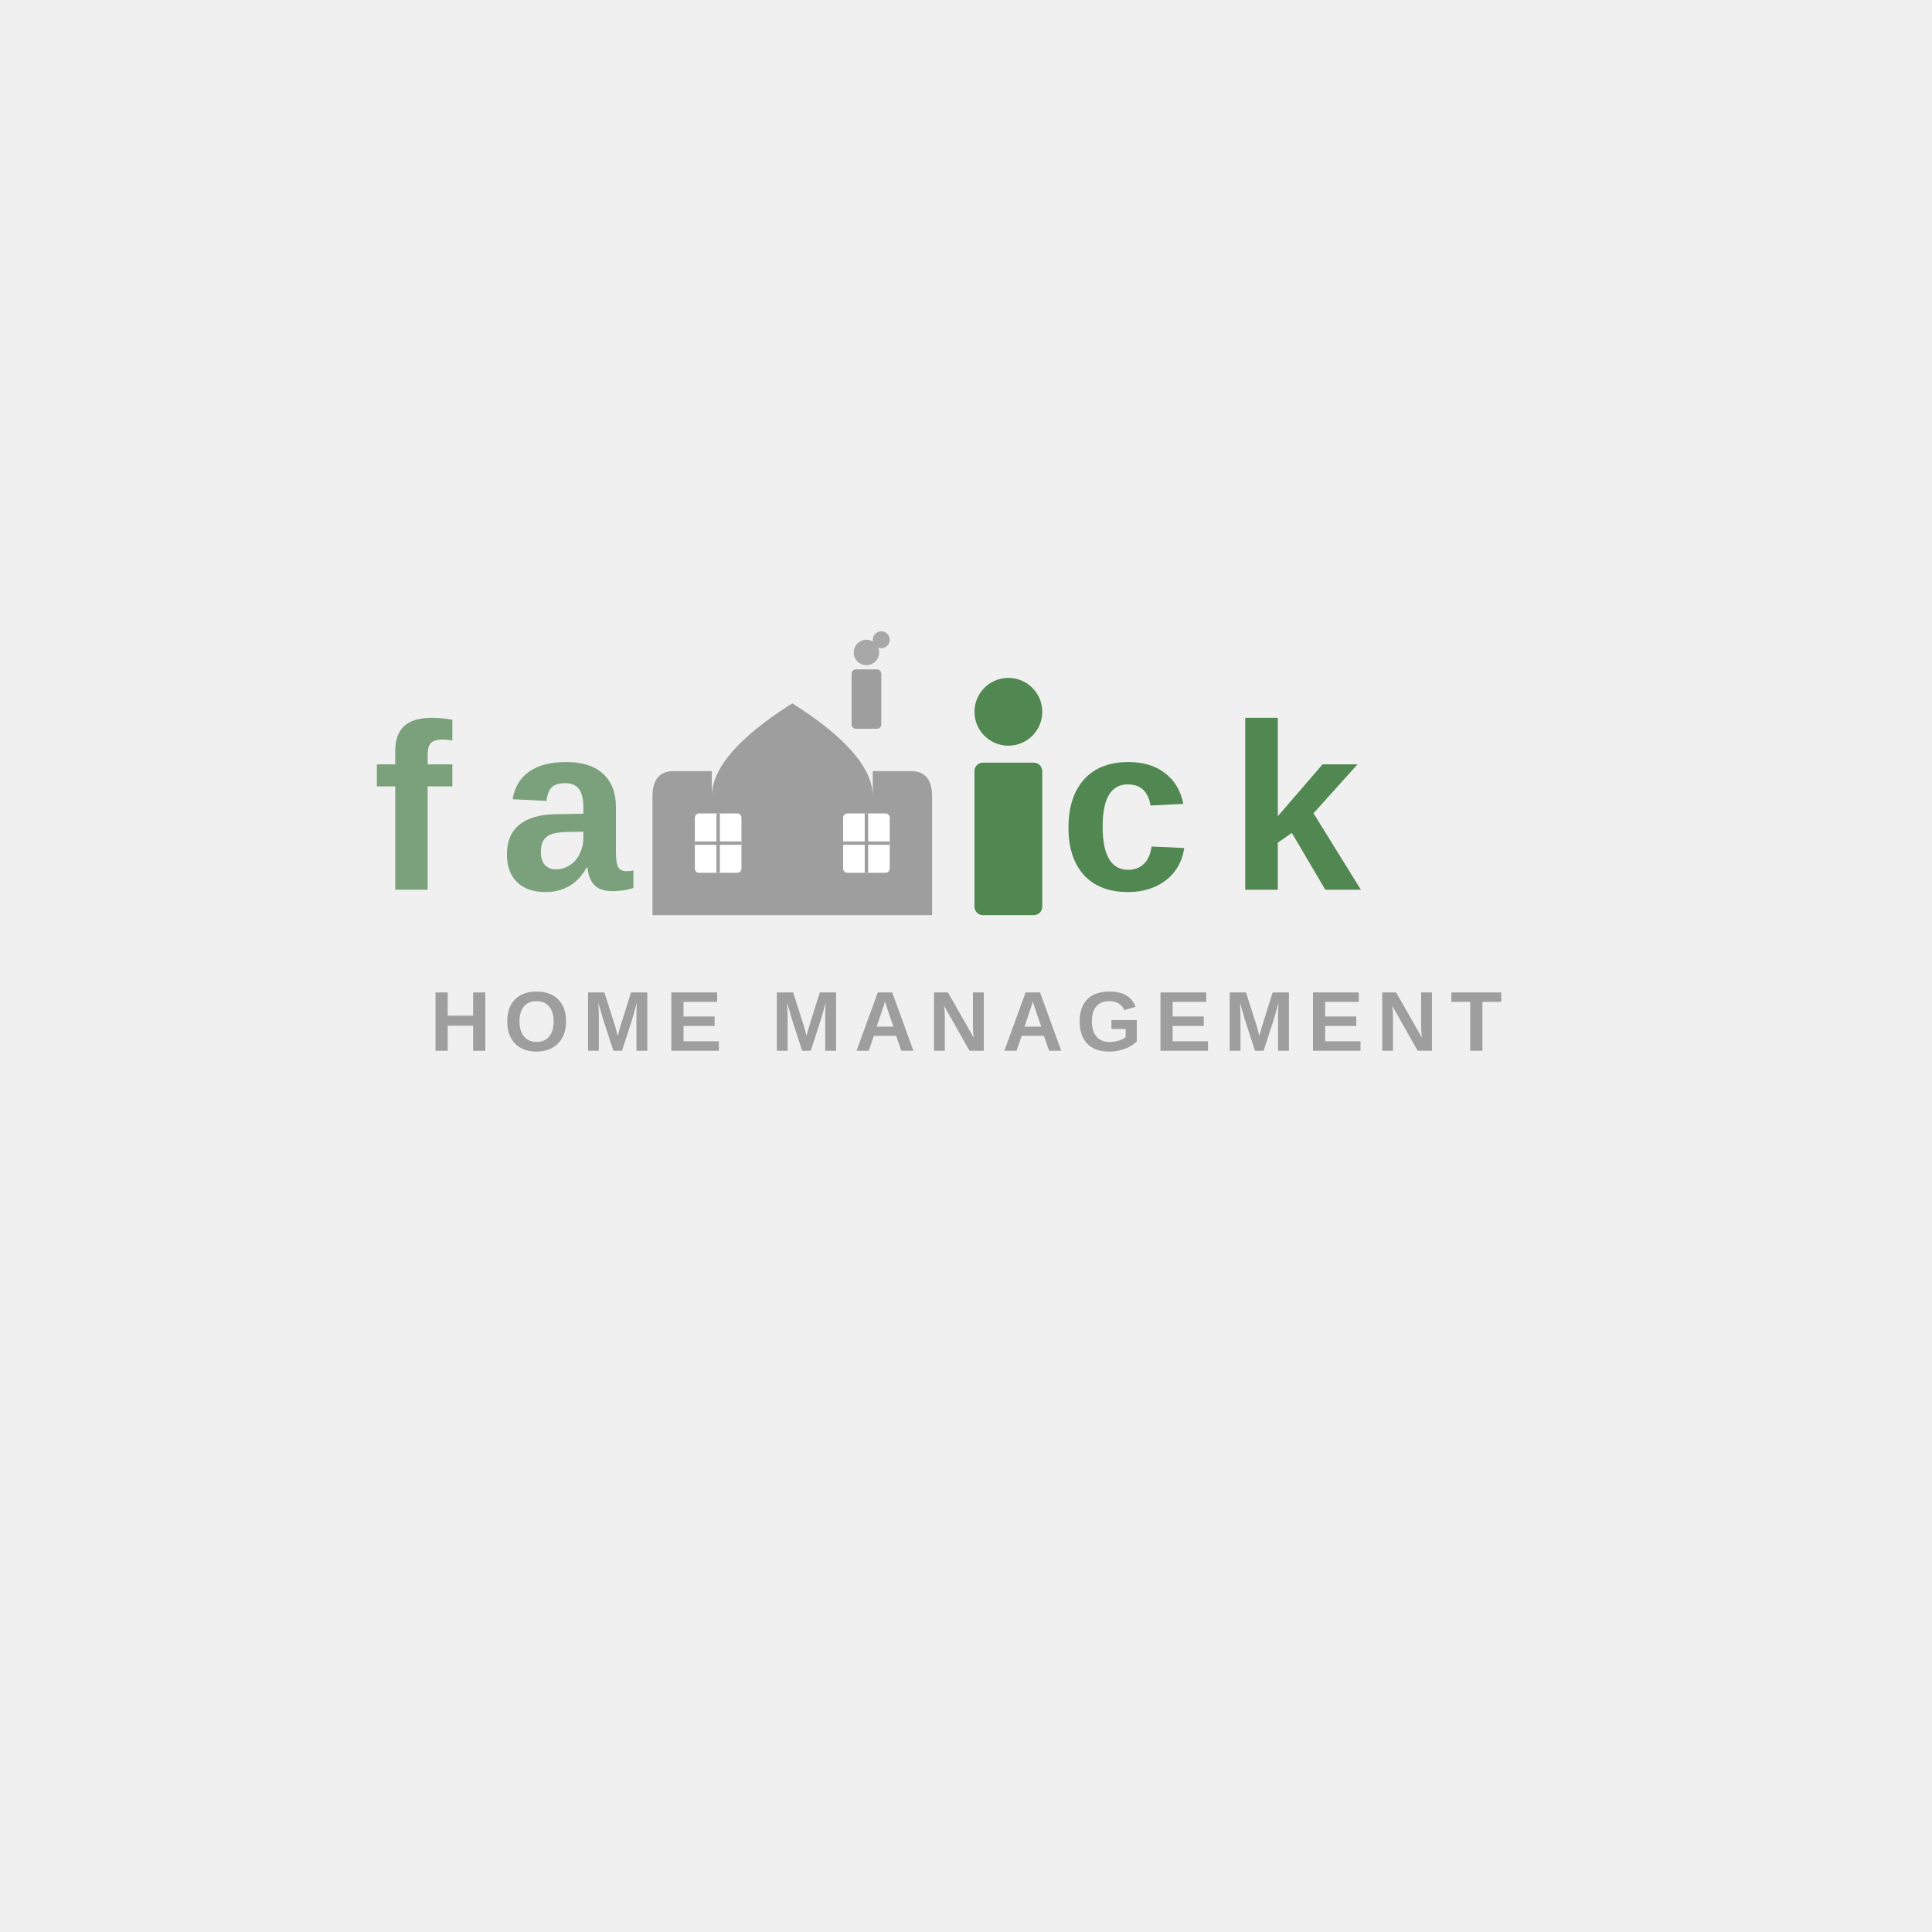
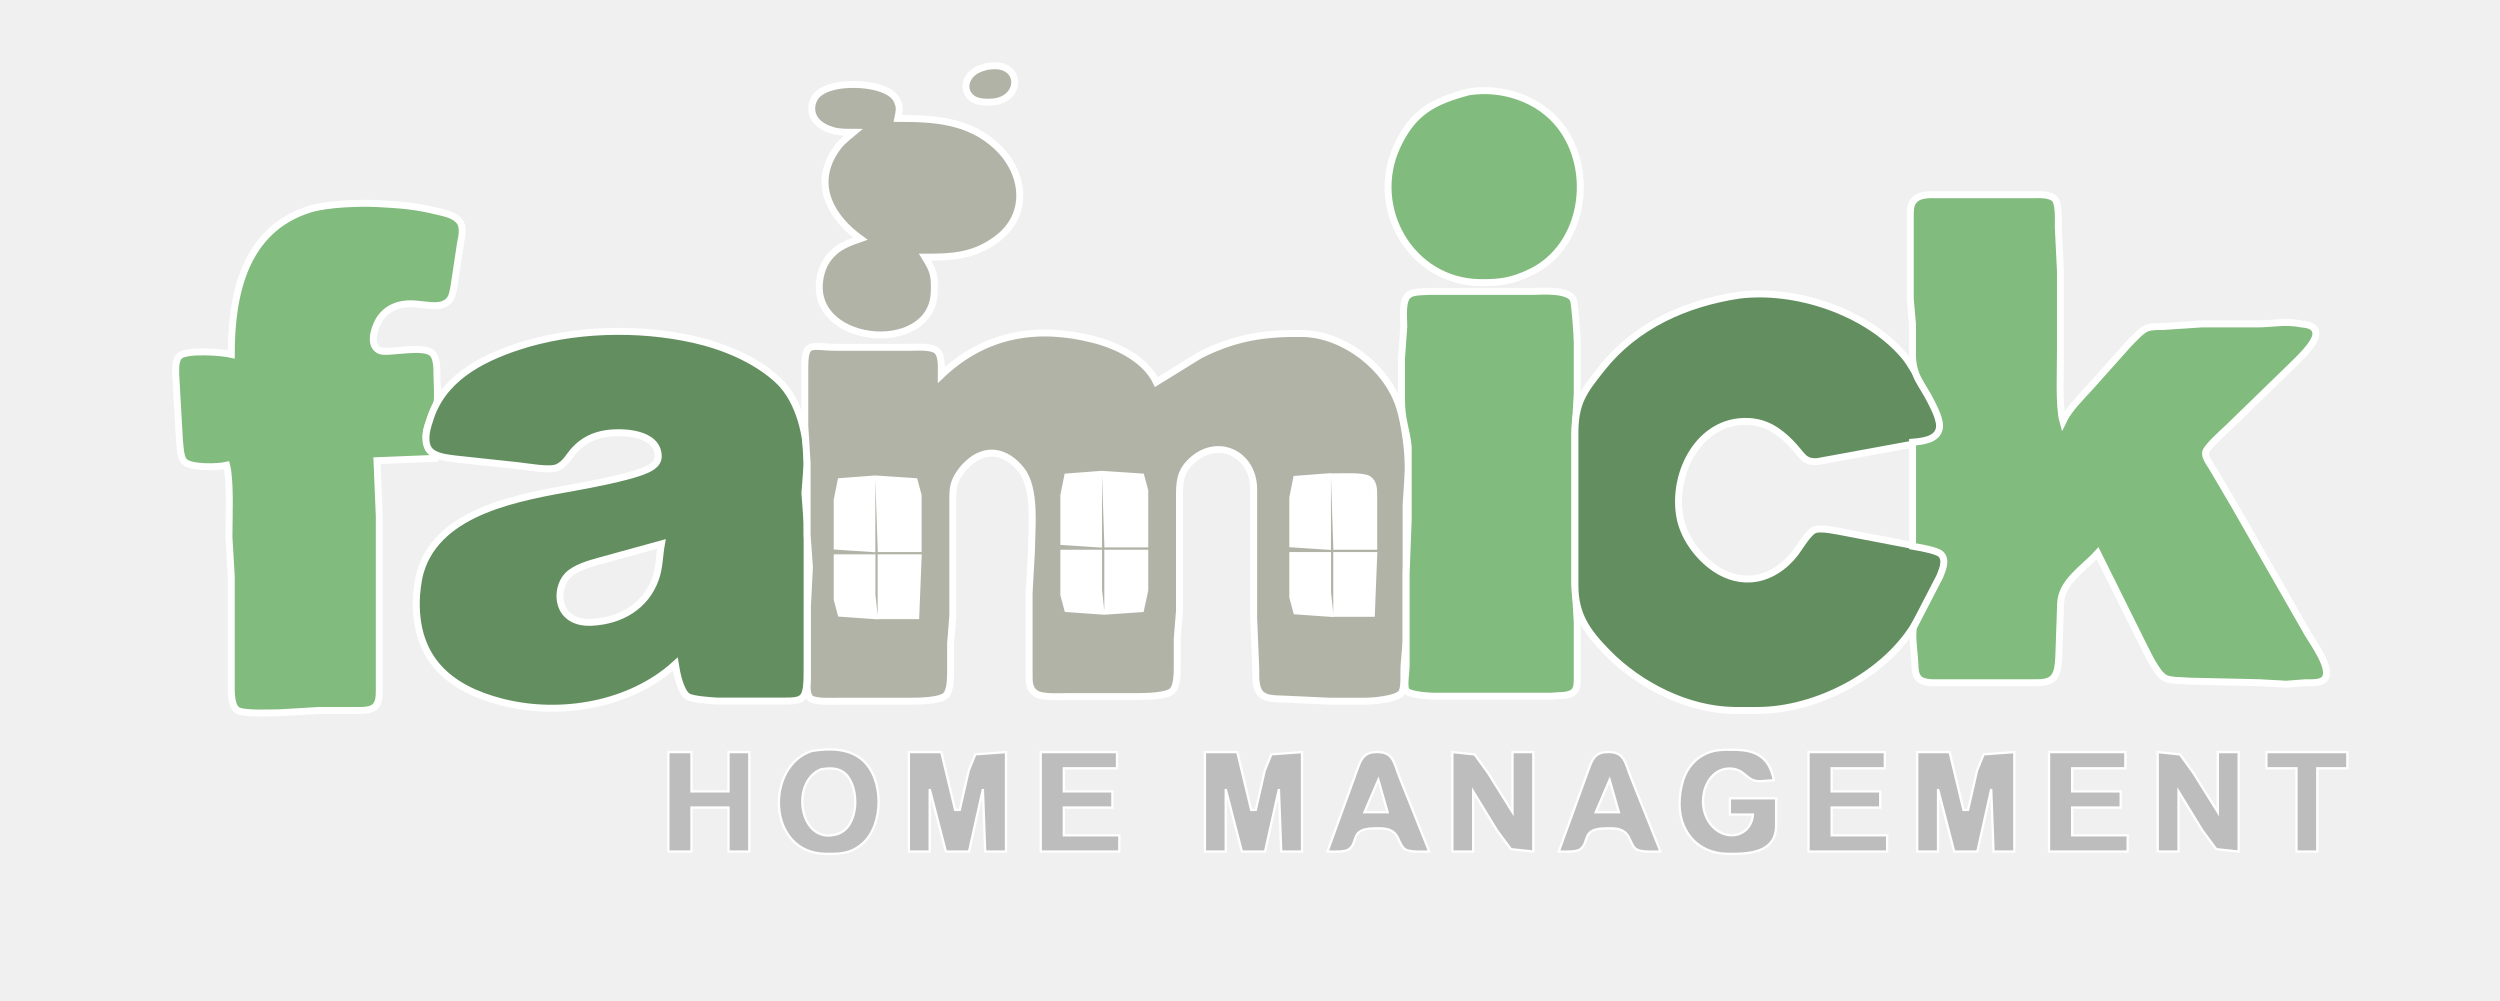
- <svg xmlns="http://www.w3.org/2000/svg" width="456" height="456" viewBox="0 0 456 456">
-   <text x="88" y="210" font-family="Arial Black, Arial, sans-serif" font-size="56" font-weight="900" fill="#7BA17C">f</text>
-   <text x="118" y="210" font-family="Arial Black, Arial, sans-serif" font-size="56" font-weight="900" fill="#7BA17C">a</text>
-   <g transform="translate(154, 150)">
-     <path d="M0 66 L0 38 Q0 32 5 32 L14 32 L14 38 Q14 28 33 16 Q52 28 52 38 L52 32 L61 32 Q66 32 66 38 L66 66" fill="#9E9E9E" stroke="none" />
-     <rect x="47" y="8" width="7" height="14" rx="1" fill="#9E9E9E" />
-     <g fill="#A8A8A8">
-       <circle cx="50.5" cy="4" r="3" />
-       <circle cx="54" cy="1" r="2" />
-     </g>
-     <rect x="10" y="42" width="11" height="14" rx="1" fill="white" />
-     <line x1="15.5" y1="42" x2="15.5" y2="56" stroke="#9E9E9E" stroke-width="0.8" />
-     <line x1="10" y1="49" x2="21" y2="49" stroke="#9E9E9E" stroke-width="0.8" />
-     <rect x="45" y="42" width="11" height="14" rx="1" fill="white" />
-     <line x1="50.5" y1="42" x2="50.5" y2="56" stroke="#9E9E9E" stroke-width="0.8" />
-     <line x1="45" y1="49" x2="56" y2="49" stroke="#9E9E9E" stroke-width="0.8" />
-   </g>
-   <circle cx="238" cy="168" r="8" fill="#518751" />
-   <rect x="230" y="180" width="16" height="36" rx="2" fill="#518751" />
-   <text x="250" y="210" font-family="Arial Black, Arial, sans-serif" font-size="56" font-weight="900" fill="#518751">c</text>
-   <text x="290" y="210" font-family="Arial Black, Arial, sans-serif" font-size="56" font-weight="900" fill="#518751">k</text>
-   <text x="228" y="248" font-family="Arial, sans-serif" font-size="20" font-weight="600" letter-spacing="3" fill="#9E9E9E" text-anchor="middle">HOME MANAGEMENT</text>
+ <svg xmlns="http://www.w3.org/2000/svg" version="1.1" width="300px" height="120px" viewBox="0 0 1081 400">
+   <rect width="100%" height="100%" fill="#638f60" visibility="hidden" />
+   <path id="TheF" fill="#81bb7d" stroke="white" stroke-width="3" d="M 100.00,137.00            C 100.00,111.15 105.70,83.04 134.00,74.22              141.52,71.87 155.98,71.42 164.00,71.87              173.44,72.40 179.67,72.85 189.00,75.13              192.47,75.98 197.06,76.76 199.12,80.13              200.49,82.78 199.67,86.16 199.12,89.00              199.12,89.00 196.25,108.00 196.25,108.00              195.64,111.14 195.23,114.02 191.89,115.29              188.64,116.75 183.41,115.46 180.00,115.29              173.16,114.60 166.82,116.63 163.44,123.00              161.66,126.36 159.59,133.37 164.23,135.40              167.62,136.88 183.36,132.67 187.10,136.74              188.92,138.72 188.97,143.42 188.93,146.00              189.03,148.73 189.41,155.87 188.93,158.00              187.03,165.31 179.87,172.61 188.00,180.00              188.00,180.00 188.00,182.00 188.00,182.00              188.00,182.00 163.00,183.00 163.00,183.00              163.00,183.00 164.00,207.00 164.00,207.00              164.00,207.00 164.00,265.00 164.00,265.00              164.00,265.00 164.00,282.00 164.00,282.00              163.96,284.36 164.06,287.46 162.26,289.26              160.18,291.35 155.76,291.00 153.00,291.00              153.00,291.00 138.00,291.00 138.00,291.00              138.00,291.00 121.00,292.00 121.00,292.00              117.36,292.01 105.02,292.66 102.53,290.83              99.68,288.72 100.01,282.21 100.00,279.00              100.00,279.00 100.00,233.00 100.00,233.00              100.00,233.00 99.00,216.00 99.00,216.00              98.99,207.83 99.76,192.24 98.00,185.00              94.29,185.88 82.45,186.18 79.74,183.40              77.83,181.45 77.94,176.70 77.58,174.00              77.58,174.00 76.00,146.00 76.00,146.00              76.01,143.48 75.66,139.69 77.56,137.77              80.41,134.89 95.95,136.06 100.00,137.00 Z" />
+   <path id="TheA" fill="#638f60" stroke="white" stroke-width="3" d="M 292.00,271.00            C 272.49,288.75 242.14,293.80 217.00,287.37              194.03,281.49 179.72,268.69 180.00,244.00              180.05,240.15 180.69,234.68 181.78,231.00              189.70,204.27 225.43,198.68 249.00,194.42              256.42,193.09 270.19,190.37 277.00,187.91              280.18,186.76 284.74,185.02 284.63,180.96              284.34,170.83 269.16,170.19 262.00,171.30              256.68,172.12 252.21,174.33 248.52,178.30              245.99,181.01 244.53,184.48 240.91,185.98              237.46,187.41 228.06,185.57 224.00,185.17              224.00,185.17 197.00,182.27 197.00,182.27              193.41,181.76 188.30,181.45 185.63,178.43              183.12,175.14 184.34,169.70 185.63,166.00              190.80,148.00 207.25,139.18 224.00,133.67              247.59,125.90 275.84,125.17 300.00,130.58              312.84,133.45 327.06,139.32 336.71,148.46              345.72,157.00 349.43,172.88 348.96,185.00              348.96,185.00 348.04,197.00 348.04,197.00              348.04,197.00 349.00,210.00 349.00,210.00              349.00,210.00 349.00,274.00 349.00,274.00              348.98,286.70 347.68,286.98 338.00,286.94              338.00,286.94 310.15,286.94 310.15,286.94              307.48,286.80 299.35,286.26 297.39,284.98              294.17,282.88 292.57,274.68 292.00,271.00 Z            M 286.00,219.00            C 286.00,219.00 259.00,226.42 259.00,226.42              254.76,227.60 248.68,229.38 245.56,232.55              239.56,238.64 240.47,253.63 255.83,252.88              268.27,252.27 279.14,246.13 283.45,234.00              285.15,229.24 285.11,223.96 286.00,219.00 Z" />
+   <path id="TheM" fill="#b1b3a7" stroke="white" stroke-width="3" d="M 427.00,12.48            C 430.44,12.06 433.94,11.94 436.69,14.51              440.83,18.39 438.71,26.08 431.00,27.66              428.34,28.20 423.51,28.20 421.13,26.83              416.55,24.19 416.51,18.30 421.13,14.88              423.04,13.47 424.79,13.07 427.00,12.48 Z            M 369.00,41.00            C 365.84,40.99 363.09,41.11 360.00,40.21              348.40,36.86 349.79,27.35 354.23,23.99              360.34,19.37 372.97,19.67 380.00,21.78              383.32,22.78 387.10,24.58 388.20,28.04              389.32,30.50 388.67,32.63 388.20,35.00              403.60,35.00 418.74,35.71 430.99,47.10              443.11,58.38 445.36,76.65 430.99,87.21              420.92,94.61 411.80,95.00 400.00,95.00              403.74,101.07 404.18,102.88 403.98,110.00              403.19,138.70 346.92,132.88 355.05,102.00              355.97,98.54 357.60,95.71 360.18,93.21              363.53,89.97 367.71,88.50 372.00,87.00              359.76,78.11 351.65,64.57 360.48,50.00              363.08,45.70 365.25,44.11 369.00,41.00 Z            M 407.00,146.00            C 425.75,128.13 448.41,124.31 473.00,130.63              483.13,133.23 495.35,139.16 500.00,149.00              500.00,149.00 519.00,137.27 519.00,137.27              534.07,129.75 546.44,127.81 563.00,128.00              581.14,128.22 599.91,142.77 605.23,160.00              607.45,167.20 609.08,179.44 609.00,187.00              609.00,187.00 608.00,202.00 608.00,202.00              608.00,202.00 608.00,240.00 608.00,240.00              608.00,240.00 608.00,261.00 608.00,261.00              608.00,261.00 607.09,272.00 607.09,272.00              606.90,274.71 607.50,281.45 605.98,283.41              603.77,286.25 593.51,286.99 590.00,287.00              590.00,287.00 575.00,287.00 575.00,287.00              575.00,287.00 555.00,286.08 555.00,286.08              552.02,285.90 547.92,286.20 545.51,284.15              542.63,281.70 543.01,276.45 543.00,273.00              543.00,273.00 542.09,251.17 542.09,251.17              542.09,251.17 542.09,238.00 542.09,238.00              542.09,238.00 542.09,195.00 542.09,195.00              541.79,179.74 526.24,172.69 515.11,183.21              510.05,187.99 510.01,192.59 510.00,199.00              510.00,199.00 510.00,248.00 510.00,248.00              510.00,248.00 509.04,260.00 509.04,260.00              509.04,260.00 509.04,273.00 509.04,273.00              508.97,275.63 508.90,280.35 507.07,282.40              504.86,284.87 495.32,284.99 492.00,285.00              492.00,285.00 462.00,285.00 462.00,285.00              458.54,285.00 450.95,285.49 448.15,283.83              444.76,281.82 445.02,278.43 445.00,275.00              445.00,275.00 445.00,240.00 445.00,240.00              445.00,240.00 446.00,222.00 446.00,222.00              446.10,211.90 448.01,195.06 441.61,187.01              435.05,178.77 426.24,176.95 418.30,184.47              415.98,186.66 413.60,189.93 412.65,193.00              411.89,195.45 412.00,198.44 412.00,201.00              412.00,201.00 412.00,250.00 412.00,250.00              412.00,250.00 411.04,262.00 411.04,262.00              411.04,262.00 411.04,275.00 411.04,275.00              410.97,277.63 410.90,282.35 409.07,284.40              406.86,286.87 397.32,286.99 394.00,287.00              394.00,287.00 363.00,287.00 363.00,287.00              360.17,287.00 352.66,287.47 350.57,285.83              348.59,284.26 349.00,280.30 349.14,278.00              349.14,278.00 349.14,245.87 349.14,245.87              349.14,245.87 350.00,229.00 350.00,229.00              350.00,229.00 349.00,215.00 349.00,215.00              349.00,215.00 349.00,184.00 349.00,184.00              349.00,184.00 348.00,168.00 348.00,168.00              348.00,168.00 348.00,143.00 348.00,143.00              348.02,130.73 350.58,133.98 362.00,134.00              362.00,134.00 393.00,134.00 393.00,134.00              396.11,134.00 403.05,133.34 405.26,135.60              407.43,137.81 407.00,143.05 407.00,146.00 Z            M 475.00,189.00            C 475.00,189.00 461.60,190.02 461.60,190.02              461.60,190.02 460.00,198.00 460.00,198.00              460.00,198.00 460.00,218.00 460.00,218.00              460.00,218.00 475.00,219.00 475.00,219.00              475.00,219.00 475.00,189.00 475.00,189.00 Z            M 495.00,219.00            C 495.00,219.00 495.00,196.00 495.00,196.00              495.00,196.00 493.40,190.02 493.40,190.02              493.40,190.02 478.00,189.00 478.00,189.00              478.00,189.00 479.00,219.00 479.00,219.00              479.00,219.00 495.00,219.00 495.00,219.00 Z            M 574.00,190.00            C 574.00,190.00 560.60,191.02 560.60,191.02              560.60,191.02 559.00,199.00 559.00,199.00              559.00,199.00 559.00,219.00 559.00,219.00              559.00,219.00 574.00,220.00 574.00,220.00              574.00,220.00 574.00,190.00 574.00,190.00 Z            M 594.00,220.00            C 594.00,220.00 594.00,198.00 594.00,198.00              593.95,195.48 594.05,192.60 591.69,191.02              589.36,189.47 580.16,190.00 577.00,190.00              577.00,190.00 578.00,220.00 578.00,220.00              578.00,220.00 594.00,220.00 594.00,220.00 Z            M 377.00,191.00            C 377.00,191.00 363.60,192.02 363.60,192.02              363.60,192.02 362.00,200.00 362.00,200.00              362.00,200.00 362.00,220.00 362.00,220.00              362.00,220.00 377.00,221.00 377.00,221.00              377.00,221.00 377.00,191.00 377.00,191.00 Z            M 397.00,221.00            C 397.00,221.00 397.00,198.00 397.00,198.00              397.00,198.00 395.40,192.02 395.40,192.02              395.40,192.02 380.00,191.00 380.00,191.00              380.00,191.00 381.00,221.00 381.00,221.00              381.00,221.00 397.00,221.00 397.00,221.00 Z            M 475.04,223.00            C 475.04,223.00 460.00,223.00 460.00,223.00              460.00,223.00 460.00,241.00 460.00,241.00              460.00,241.00 461.60,246.98 461.60,246.98              461.60,246.98 476.00,248.00 476.00,248.00              476.00,248.00 475.04,239.00 475.04,239.00              475.04,239.00 475.04,223.00 475.04,223.00 Z            M 495.00,223.00            C 495.00,223.00 479.00,223.00 479.00,223.00              479.00,223.00 479.00,248.00 479.00,248.00              479.00,248.00 493.26,247.01 493.26,247.01              493.26,247.01 495.00,239.00 495.00,239.00              495.00,239.00 495.00,223.00 495.00,223.00 Z            M 574.04,224.00            C 574.04,224.00 559.00,224.00 559.00,224.00              559.00,224.00 559.00,242.00 559.00,242.00              559.00,242.00 560.60,247.98 560.60,247.98              560.60,247.98 575.00,249.00 575.00,249.00              575.00,249.00 574.04,240.00 574.04,240.00              574.04,240.00 574.04,224.00 574.04,224.00 Z            M 594.00,224.00            C 594.00,224.00 578.00,224.00 578.00,224.00              578.00,224.00 578.00,249.00 578.00,249.00              578.00,249.00 593.00,249.00 593.00,249.00              593.00,249.00 594.00,224.00 594.00,224.00 Z            M 377.04,225.00            C 377.04,225.00 362.00,225.00 362.00,225.00              362.00,225.00 362.00,243.00 362.00,243.00              362.00,243.00 363.60,248.98 363.60,248.98              363.60,248.98 378.00,250.00 378.00,250.00              378.00,250.00 377.04,241.00 377.04,241.00              377.04,241.00 377.04,225.00 377.04,225.00 Z            M 397.00,225.00            C 397.00,225.00 381.00,225.00 381.00,225.00              381.00,225.00 381.00,250.00 381.00,250.00              381.00,250.00 396.00,250.00 396.00,250.00              396.00,250.00 397.00,225.00 397.00,225.00 Z" />
+   <path id="TheI" fill="#81bb7d" stroke="white" stroke-width="3" d="M 635.00,23.52            C 649.38,21.24 665.31,26.36 674.47,38.01              689.70,57.37 685.12,90.23 662.00,101.45              654.01,105.33 648.71,106.10 640.00,106.00              609.96,105.64 591.75,73.58 604.12,47.00              611.06,32.10 619.90,27.54 635.00,23.52 Z            M 663.00,109.80            C 667.28,109.63 678.30,109.02 680.26,113.23              681.04,114.90 682.00,129.35 682.00,132.00              682.00,132.00 682.00,154.00 682.00,154.00              682.00,154.00 681.00,171.00 681.00,171.00              681.00,171.00 681.00,236.00 681.00,236.00              681.00,236.00 682.00,253.00 682.00,253.00              682.00,253.00 682.00,277.00 682.00,277.00              681.96,279.05 682.09,281.57 680.40,283.06              678.21,284.98 673.73,284.42 671.00,284.84              671.00,284.84 661.00,284.84 661.00,284.84              661.00,284.84 622.00,284.84 622.00,284.84              619.32,284.96 609.56,284.49 608.02,282.40              606.91,280.81 607.97,274.38 608.02,272.00              608.02,272.00 608.02,232.00 608.02,232.00              608.02,232.00 608.92,208.00 608.92,208.00              608.92,208.00 608.92,177.00 608.92,177.00              607.98,168.19 606.02,166.16 606.00,156.00              606.00,156.00 606.00,139.00 606.00,139.00              606.00,139.00 607.00,125.00 607.00,125.00              607.04,121.33 605.95,113.42 609.31,111.17              611.41,109.78 615.52,110.00 618.00,109.80              618.00,109.80 663.00,109.80 663.00,109.80 Z" />
+   <path id="TheC" fill="#638f60" stroke="white" stroke-width="3" d="M 752.00,111.42            C 776.35,108.45 806.47,118.41 822.81,137.00              825.51,140.08 826.20,141.73 828.28,145.00              831.62,150.24 840.07,163.61 838.65,169.89              837.64,174.34 830.77,174.79 827.00,175.85              827.00,175.85 786.00,183.38 786.00,183.38              779.67,183.90 779.52,180.54 773.98,175.02              768.84,169.88 763.45,166.37 756.00,166.04              734.85,165.11 723.06,188.29 726.32,207.00              727.78,215.40 733.33,223.34 740.00,228.47              744.95,232.29 750.97,234.59 757.28,234.12              764.90,233.56 771.72,228.92 776.26,222.96              778.23,220.36 781.61,214.50 784.30,213.06              787.01,211.62 794.79,213.54 798.00,214.08              798.00,214.08 829.00,220.01 829.00,220.01              830.88,220.52 838.38,222.15 839.39,223.01              841.94,225.14 840.34,229.47 839.39,232.00              836.28,240.22 832.80,245.57 828.50,253.00              815.57,275.31 785.66,290.96 760.00,291.00              760.00,291.00 750.00,291.00 750.00,291.00              729.73,290.76 709.00,280.27 695.01,266.00              686.25,257.05 681.02,249.76 681.00,237.00              681.00,237.00 681.00,171.00 681.00,171.00              681.02,157.92 684.66,153.06 692.67,143.00              707.44,124.42 729.07,114.89 752.00,111.42 Z" />
+   <path id="TheK" fill="#81bb7d" stroke="white" stroke-width="3" d="M 827.00,175.00            C 831.14,174.65 837.68,174.04 838.59,168.96              839.17,165.74 836.65,160.85 835.24,158.00              830.93,149.24 827.05,146.88 826.96,137.00              826.96,137.00 826.96,124.00 826.96,124.00              826.96,124.00 826.00,113.00 826.00,113.00              826.00,113.00 826.00,95.00 826.00,95.00              826.00,95.00 826.00,77.00 826.00,77.00              826.05,74.27 826.00,71.65 828.31,69.74              830.77,67.71 834.97,68.00 838.00,68.00              838.00,68.00 879.00,68.00 879.00,68.00              881.77,68.00 886.27,67.68 888.39,69.72              890.41,71.67 889.99,79.19 890.00,82.00              890.00,82.00 890.93,101.00 890.93,101.00              890.93,101.00 890.93,135.00 890.93,135.00              891.00,142.62 890.16,159.52 892.00,166.00              894.52,160.66 899.91,155.43 903.93,151.00              903.93,151.00 920.00,133.00 920.00,133.00              922.00,130.96 925.66,126.79 928.17,125.74              930.11,124.92 932.90,125.01 935.00,125.00              935.00,125.00 952.00,123.87 952.00,123.87              952.00,123.87 975.00,123.87 975.00,123.87              981.74,123.99 988.28,122.41 995.00,123.87              997.64,124.06 1001.30,124.63 1001.39,128.06              1001.49,132.14 993.80,139.20 991.00,142.00              991.00,142.00 963.54,168.67 963.54,168.67              961.49,170.63 954.14,177.08 953.69,179.42              953.31,181.39 955.57,184.37 956.58,186.00              956.58,186.00 965.99,202.00 965.99,202.00              965.99,202.00 998.01,258.00 998.01,258.00              1000.28,261.88 1008.68,273.26 1005.11,277.40              1003.39,279.39 999.40,278.95 997.00,279.01              997.00,279.01 988.58,279.65 988.58,279.65              988.58,279.65 977.00,279.00 977.00,279.00              977.00,279.00 946.91,278.33 946.91,278.33              943.96,278.04 938.41,278.26 936.10,276.98              932.37,274.91 928.44,265.94 926.36,262.00              926.36,262.00 907.00,223.00 907.00,223.00              901.03,229.61 891.18,235.38 891.00,245.00              891.00,245.00 890.21,268.00 890.21,268.00              889.95,271.02 889.94,275.10 887.49,277.26              885.30,279.19 881.74,278.99 879.00,279.00              879.00,279.00 839.00,279.00 839.00,279.00              836.24,279.00 831.82,279.35 829.74,277.26              828.10,275.63 828.09,273.15 828.01,271.00              827.86,266.66 826.55,258.53 827.42,255.00              827.42,255.00 838.80,233.00 838.80,233.00              839.87,230.26 841.75,226.15 839.39,223.58              837.59,221.64 829.82,220.53 827.00,220.00              827.00,220.00 827.00,175.00 827.00,175.00 Z" />
+   <path id="Windows" fill="white" stroke="none" stroke-width="1" d="M 460.00,218.00            C 460.00,218.00 460.00,197.00 460.00,197.00              460.00,197.00 461.74,189.99 461.74,189.99              461.74,189.99 475.00,189.00 475.00,189.00              475.00,189.00 475.00,218.00 475.00,218.00              475.00,218.00 460.00,218.00 460.00,218.00 Z            M 479.00,189.00            C 479.00,189.00 492.40,190.02 492.40,190.02              492.40,190.02 494.00,198.00 494.00,198.00              494.00,198.00 494.00,219.00 494.00,219.00              494.00,219.00 479.00,218.00 479.00,218.00              479.00,218.00 479.00,189.00 479.00,189.00 Z            M 559.00,219.00            C 559.00,219.00 559.00,198.00 559.00,198.00              559.00,198.00 560.74,190.99 560.74,190.99              560.74,190.99 574.00,190.00 574.00,190.00              574.00,190.00 574.00,219.00 574.00,219.00              574.00,219.00 559.00,219.00 559.00,219.00 Z            M 578.00,190.00            C 578.00,190.00 591.43,191.17 591.43,191.17              591.43,191.17 593.00,199.00 593.00,199.00              593.00,199.00 593.00,220.00 593.00,220.00              593.00,220.00 578.00,219.00 578.00,219.00              578.00,219.00 578.00,190.00 578.00,190.00 Z            M 362.00,220.00            C 362.00,220.00 362.00,199.00 362.00,199.00              362.00,199.00 363.74,191.99 363.74,191.99              363.74,191.99 377.00,191.00 377.00,191.00              377.00,191.00 377.00,220.00 377.00,220.00              377.00,220.00 362.00,220.00 362.00,220.00 Z            M 381.00,191.00            C 381.00,191.00 394.40,192.02 394.40,192.02              394.40,192.02 396.00,200.00 396.00,200.00              396.00,200.00 396.00,221.00 396.00,221.00              396.00,221.00 381.00,220.00 381.00,220.00              381.00,220.00 381.00,191.00 381.00,191.00 Z            M 460.00,223.00            C 460.00,223.00 475.00,224.00 475.00,224.00              475.00,224.00 475.00,248.00 475.00,248.00              475.00,248.00 461.57,246.83 461.57,246.83              461.57,246.83 460.00,239.00 460.00,239.00              460.00,239.00 460.00,223.00 460.00,223.00 Z            M 479.00,224.00            C 479.00,224.00 494.00,223.00 494.00,223.00              494.00,223.00 494.00,241.00 494.00,241.00              494.00,241.00 492.40,246.98 492.40,246.98              492.40,246.98 479.00,248.00 479.00,248.00              479.00,248.00 479.00,224.00 479.00,224.00 Z            M 559.00,224.00            C 559.00,224.00 574.00,225.00 574.00,225.00              574.00,225.00 574.00,249.00 574.00,249.00              574.00,249.00 560.57,247.83 560.57,247.83              560.57,247.83 559.00,240.00 559.00,240.00              559.00,240.00 559.00,224.00 559.00,224.00 Z            M 578.00,225.00            C 578.00,225.00 593.00,224.00 593.00,224.00              593.00,224.00 593.00,242.00 593.00,242.00              593.00,242.00 591.40,247.98 591.40,247.98              591.40,247.98 578.00,249.00 578.00,249.00              578.00,249.00 578.00,225.00 578.00,225.00 Z            M 362.00,225.00            C 362.00,225.00 377.00,226.00 377.00,226.00              377.00,226.00 377.00,250.00 377.00,250.00              377.00,250.00 363.57,248.83 363.57,248.83              363.57,248.83 362.00,241.00 362.00,241.00              362.00,241.00 362.00,225.00 362.00,225.00 Z            M 381.00,226.00            C 381.00,226.00 396.00,225.00 396.00,225.00              396.00,225.00 396.00,242.00 396.00,242.00              396.00,242.00 394.26,249.01 394.26,249.01              394.26,249.01 381.00,250.00 381.00,250.00              381.00,250.00 381.00,226.00 381.00,226.00 Z" />
+   <path id="HomeManagement" fill="#BDBDBD" stroke="white" stroke-width="1" d="M 351.00,308.53            C 358.36,307.32 366.95,307.23 372.90,312.39              382.25,320.50 382.25,340.50 372.90,348.61              367.85,352.98 363.26,353.07 357.00,353.00              331.41,352.70 330.92,314.97 351.00,308.53 Z            M 768.00,329.00            C 768.00,329.00 768.00,341.00 768.00,341.00              767.78,352.67 756.07,353.11 747.00,353.00              733.33,352.83 725.27,342.28 726.32,329.00              726.92,321.56 729.28,314.54 736.04,310.53              740.63,307.81 744.88,307.94 750.00,308.00              759.38,308.11 765.14,311.26 767.00,321.19              764.72,321.18 760.20,322.07 758.28,321.19              755.05,320.23 753.58,316.18 748.00,316.11              736.15,315.97 732.01,334.79 742.04,342.57              748.39,347.49 757.28,344.66 758.00,336.00              758.00,336.00 748.00,336.00 748.00,336.00              748.00,336.00 748.00,329.00 748.00,329.00              748.00,329.00 768.00,329.00 768.00,329.00 Z            M 289.00,309.00            C 289.00,309.00 299.00,309.00 299.00,309.00              299.00,309.00 299.00,326.00 299.00,326.00              299.00,326.00 315.00,326.00 315.00,326.00              315.00,326.00 315.00,309.00 315.00,309.00              315.00,309.00 324.00,309.00 324.00,309.00              324.00,309.00 324.00,352.00 324.00,352.00              324.00,352.00 315.00,352.00 315.00,352.00              315.00,352.00 315.00,333.00 315.00,333.00              315.00,333.00 299.00,333.00 299.00,333.00              299.00,333.00 299.00,352.00 299.00,352.00              299.00,352.00 289.00,352.00 289.00,352.00              289.00,352.00 289.00,309.00 289.00,309.00 Z            M 393.00,309.00            C 393.00,309.00 407.00,309.00 407.00,309.00              407.00,309.00 413.00,334.00 413.00,334.00              413.00,334.00 415.00,334.00 415.00,334.00              415.00,334.00 418.87,317.00 418.87,317.00              418.87,317.00 421.72,309.99 421.72,309.99              421.72,309.99 435.00,309.00 435.00,309.00              435.00,309.00 435.00,352.00 435.00,352.00              435.00,352.00 426.00,352.00 426.00,352.00              426.00,352.00 425.00,325.00 425.00,325.00              425.00,325.00 419.00,352.00 419.00,352.00              419.00,352.00 409.00,352.00 409.00,352.00              409.00,352.00 402.00,325.00 402.00,325.00              402.00,325.00 402.00,352.00 402.00,352.00              402.00,352.00 393.00,352.00 393.00,352.00              393.00,352.00 393.00,309.00 393.00,309.00 Z            M 450.00,309.00            C 450.00,309.00 483.00,309.00 483.00,309.00              483.00,309.00 483.00,316.00 483.00,316.00              483.00,316.00 460.00,316.00 460.00,316.00              460.00,316.00 460.00,326.00 460.00,326.00              460.00,326.00 481.00,326.00 481.00,326.00              481.00,326.00 481.00,333.00 481.00,333.00              481.00,333.00 460.00,333.00 460.00,333.00              460.00,333.00 460.00,345.00 460.00,345.00              460.00,345.00 484.00,345.00 484.00,345.00              484.00,345.00 484.00,352.00 484.00,352.00              484.00,352.00 450.00,352.00 450.00,352.00              450.00,352.00 450.00,309.00 450.00,309.00 Z            M 521.00,309.00            C 521.00,309.00 535.00,309.00 535.00,309.00              535.00,309.00 541.00,334.00 541.00,334.00              541.00,334.00 543.00,334.00 543.00,334.00              543.00,334.00 546.87,317.00 546.87,317.00              546.87,317.00 549.72,309.99 549.72,309.99              549.72,309.99 563.00,309.00 563.00,309.00              563.00,309.00 563.00,352.00 563.00,352.00              563.00,352.00 554.00,352.00 554.00,352.00              554.00,352.00 553.00,325.00 553.00,325.00              553.00,325.00 547.00,352.00 547.00,352.00              547.00,352.00 537.00,352.00 537.00,352.00              537.00,352.00 530.00,325.00 530.00,325.00              530.00,325.00 530.00,352.00 530.00,352.00              530.00,352.00 521.00,352.00 521.00,352.00              521.00,352.00 521.00,309.00 521.00,309.00 Z            M 574.00,352.00            C 574.00,352.00 586.00,319.00 586.00,319.00              587.81,314.47 588.49,309.50 594.04,309.05              602.57,308.36 602.52,313.30 605.20,320.00              605.20,320.00 618.00,352.00 618.00,352.00              615.41,352.00 609.54,352.40 607.51,350.98              605.44,349.53 605.06,346.28 603.30,344.31              600.92,341.65 597.27,341.95 594.00,342.00              583.59,342.18 587.53,347.84 583.30,351.01              581.47,352.38 576.33,352.00 574.00,352.00 Z            M 628.00,309.00            C 628.00,309.00 637.62,310.02 637.62,310.02              637.62,310.02 643.40,318.00 643.40,318.00              643.40,318.00 654.00,335.00 654.00,335.00              654.00,335.00 654.00,309.00 654.00,309.00              654.00,309.00 663.00,309.00 663.00,309.00              663.00,309.00 663.00,352.00 663.00,352.00              663.00,352.00 653.33,350.98 653.33,350.98              653.33,350.98 647.40,343.00 647.40,343.00              647.40,343.00 637.00,326.00 637.00,326.00              637.00,326.00 637.00,352.00 637.00,352.00              637.00,352.00 628.00,352.00 628.00,352.00              628.00,352.00 628.00,309.00 628.00,309.00 Z            M 674.00,352.00            C 674.00,352.00 686.00,319.00 686.00,319.00              687.81,314.47 688.49,309.50 694.04,309.05              702.57,308.36 702.52,313.30 705.20,320.00              705.20,320.00 718.00,352.00 718.00,352.00              715.41,352.00 709.54,352.40 707.51,350.98              705.44,349.53 705.06,346.28 703.30,344.31              700.92,341.65 697.27,341.95 694.00,342.00              683.59,342.18 687.53,347.84 683.30,351.01              681.47,352.38 676.33,352.00 674.00,352.00 Z            M 782.00,309.00            C 782.00,309.00 815.00,309.00 815.00,309.00              815.00,309.00 815.00,316.00 815.00,316.00              815.00,316.00 792.00,316.00 792.00,316.00              792.00,316.00 792.00,326.00 792.00,326.00              792.00,326.00 813.00,326.00 813.00,326.00              813.00,326.00 813.00,333.00 813.00,333.00              813.00,333.00 792.00,333.00 792.00,333.00              792.00,333.00 792.00,345.00 792.00,345.00              792.00,345.00 816.00,345.00 816.00,345.00              816.00,345.00 816.00,352.00 816.00,352.00              816.00,352.00 782.00,352.00 782.00,352.00              782.00,352.00 782.00,309.00 782.00,309.00 Z            M 829.00,309.00            C 829.00,309.00 843.00,309.00 843.00,309.00              843.00,309.00 849.00,334.00 849.00,334.00              849.00,334.00 851.00,334.00 851.00,334.00              851.00,334.00 854.87,317.00 854.87,317.00              854.87,317.00 857.72,309.99 857.72,309.99              857.72,309.99 871.00,309.00 871.00,309.00              871.00,309.00 871.00,352.00 871.00,352.00              871.00,352.00 862.00,352.00 862.00,352.00              862.00,352.00 861.00,325.00 861.00,325.00              861.00,325.00 855.00,352.00 855.00,352.00              855.00,352.00 845.00,352.00 845.00,352.00              845.00,352.00 838.00,325.00 838.00,325.00              838.00,325.00 838.00,352.00 838.00,352.00              838.00,352.00 829.00,352.00 829.00,352.00              829.00,352.00 829.00,309.00 829.00,309.00 Z            M 886.00,309.00            C 886.00,309.00 919.00,309.00 919.00,309.00              919.00,309.00 919.00,316.00 919.00,316.00              919.00,316.00 896.00,316.00 896.00,316.00              896.00,316.00 896.00,326.00 896.00,326.00              896.00,326.00 917.00,326.00 917.00,326.00              917.00,326.00 917.00,333.00 917.00,333.00              917.00,333.00 896.00,333.00 896.00,333.00              896.00,333.00 896.00,345.00 896.00,345.00              896.00,345.00 920.00,345.00 920.00,345.00              920.00,345.00 920.00,352.00 920.00,352.00              920.00,352.00 886.00,352.00 886.00,352.00              886.00,352.00 886.00,309.00 886.00,309.00 Z            M 933.00,309.00            C 933.00,309.00 942.62,310.02 942.62,310.02              942.62,310.02 948.40,318.00 948.40,318.00              948.40,318.00 959.00,335.00 959.00,335.00              959.00,335.00 959.00,309.00 959.00,309.00              959.00,309.00 968.00,309.00 968.00,309.00              968.00,309.00 968.00,352.00 968.00,352.00              968.00,352.00 958.33,350.98 958.33,350.98              958.33,350.98 952.40,343.00 952.40,343.00              952.40,343.00 942.00,326.00 942.00,326.00              942.00,326.00 942.00,352.00 942.00,352.00              942.00,352.00 933.00,352.00 933.00,352.00              933.00,352.00 933.00,309.00 933.00,309.00 Z            M 980.00,309.00            C 980.00,309.00 1015.00,309.00 1015.00,309.00              1015.00,309.00 1015.00,316.00 1015.00,316.00              1015.00,316.00 1002.00,316.00 1002.00,316.00              1002.00,316.00 1002.00,352.00 1002.00,352.00              1002.00,352.00 993.00,352.00 993.00,352.00              993.00,352.00 993.00,316.00 993.00,316.00              993.00,316.00 980.00,316.00 980.00,316.00              980.00,316.00 980.00,309.00 980.00,309.00 Z            M 355.00,316.43            C 341.42,321.91 345.75,349.48 361.98,344.49              371.62,341.53 371.79,324.25 365.61,318.43              362.59,315.59 358.77,315.87 355.00,316.43 Z            M 596.00,321.00            C 596.00,321.00 590.00,335.00 590.00,335.00              590.00,335.00 600.00,335.00 600.00,335.00              600.00,335.00 596.00,321.00 596.00,321.00 Z            M 696.00,321.00            C 696.00,321.00 690.00,335.00 690.00,335.00              690.00,335.00 700.00,335.00 700.00,335.00              700.00,335.00 696.00,321.00 696.00,321.00 Z" />
</svg>
